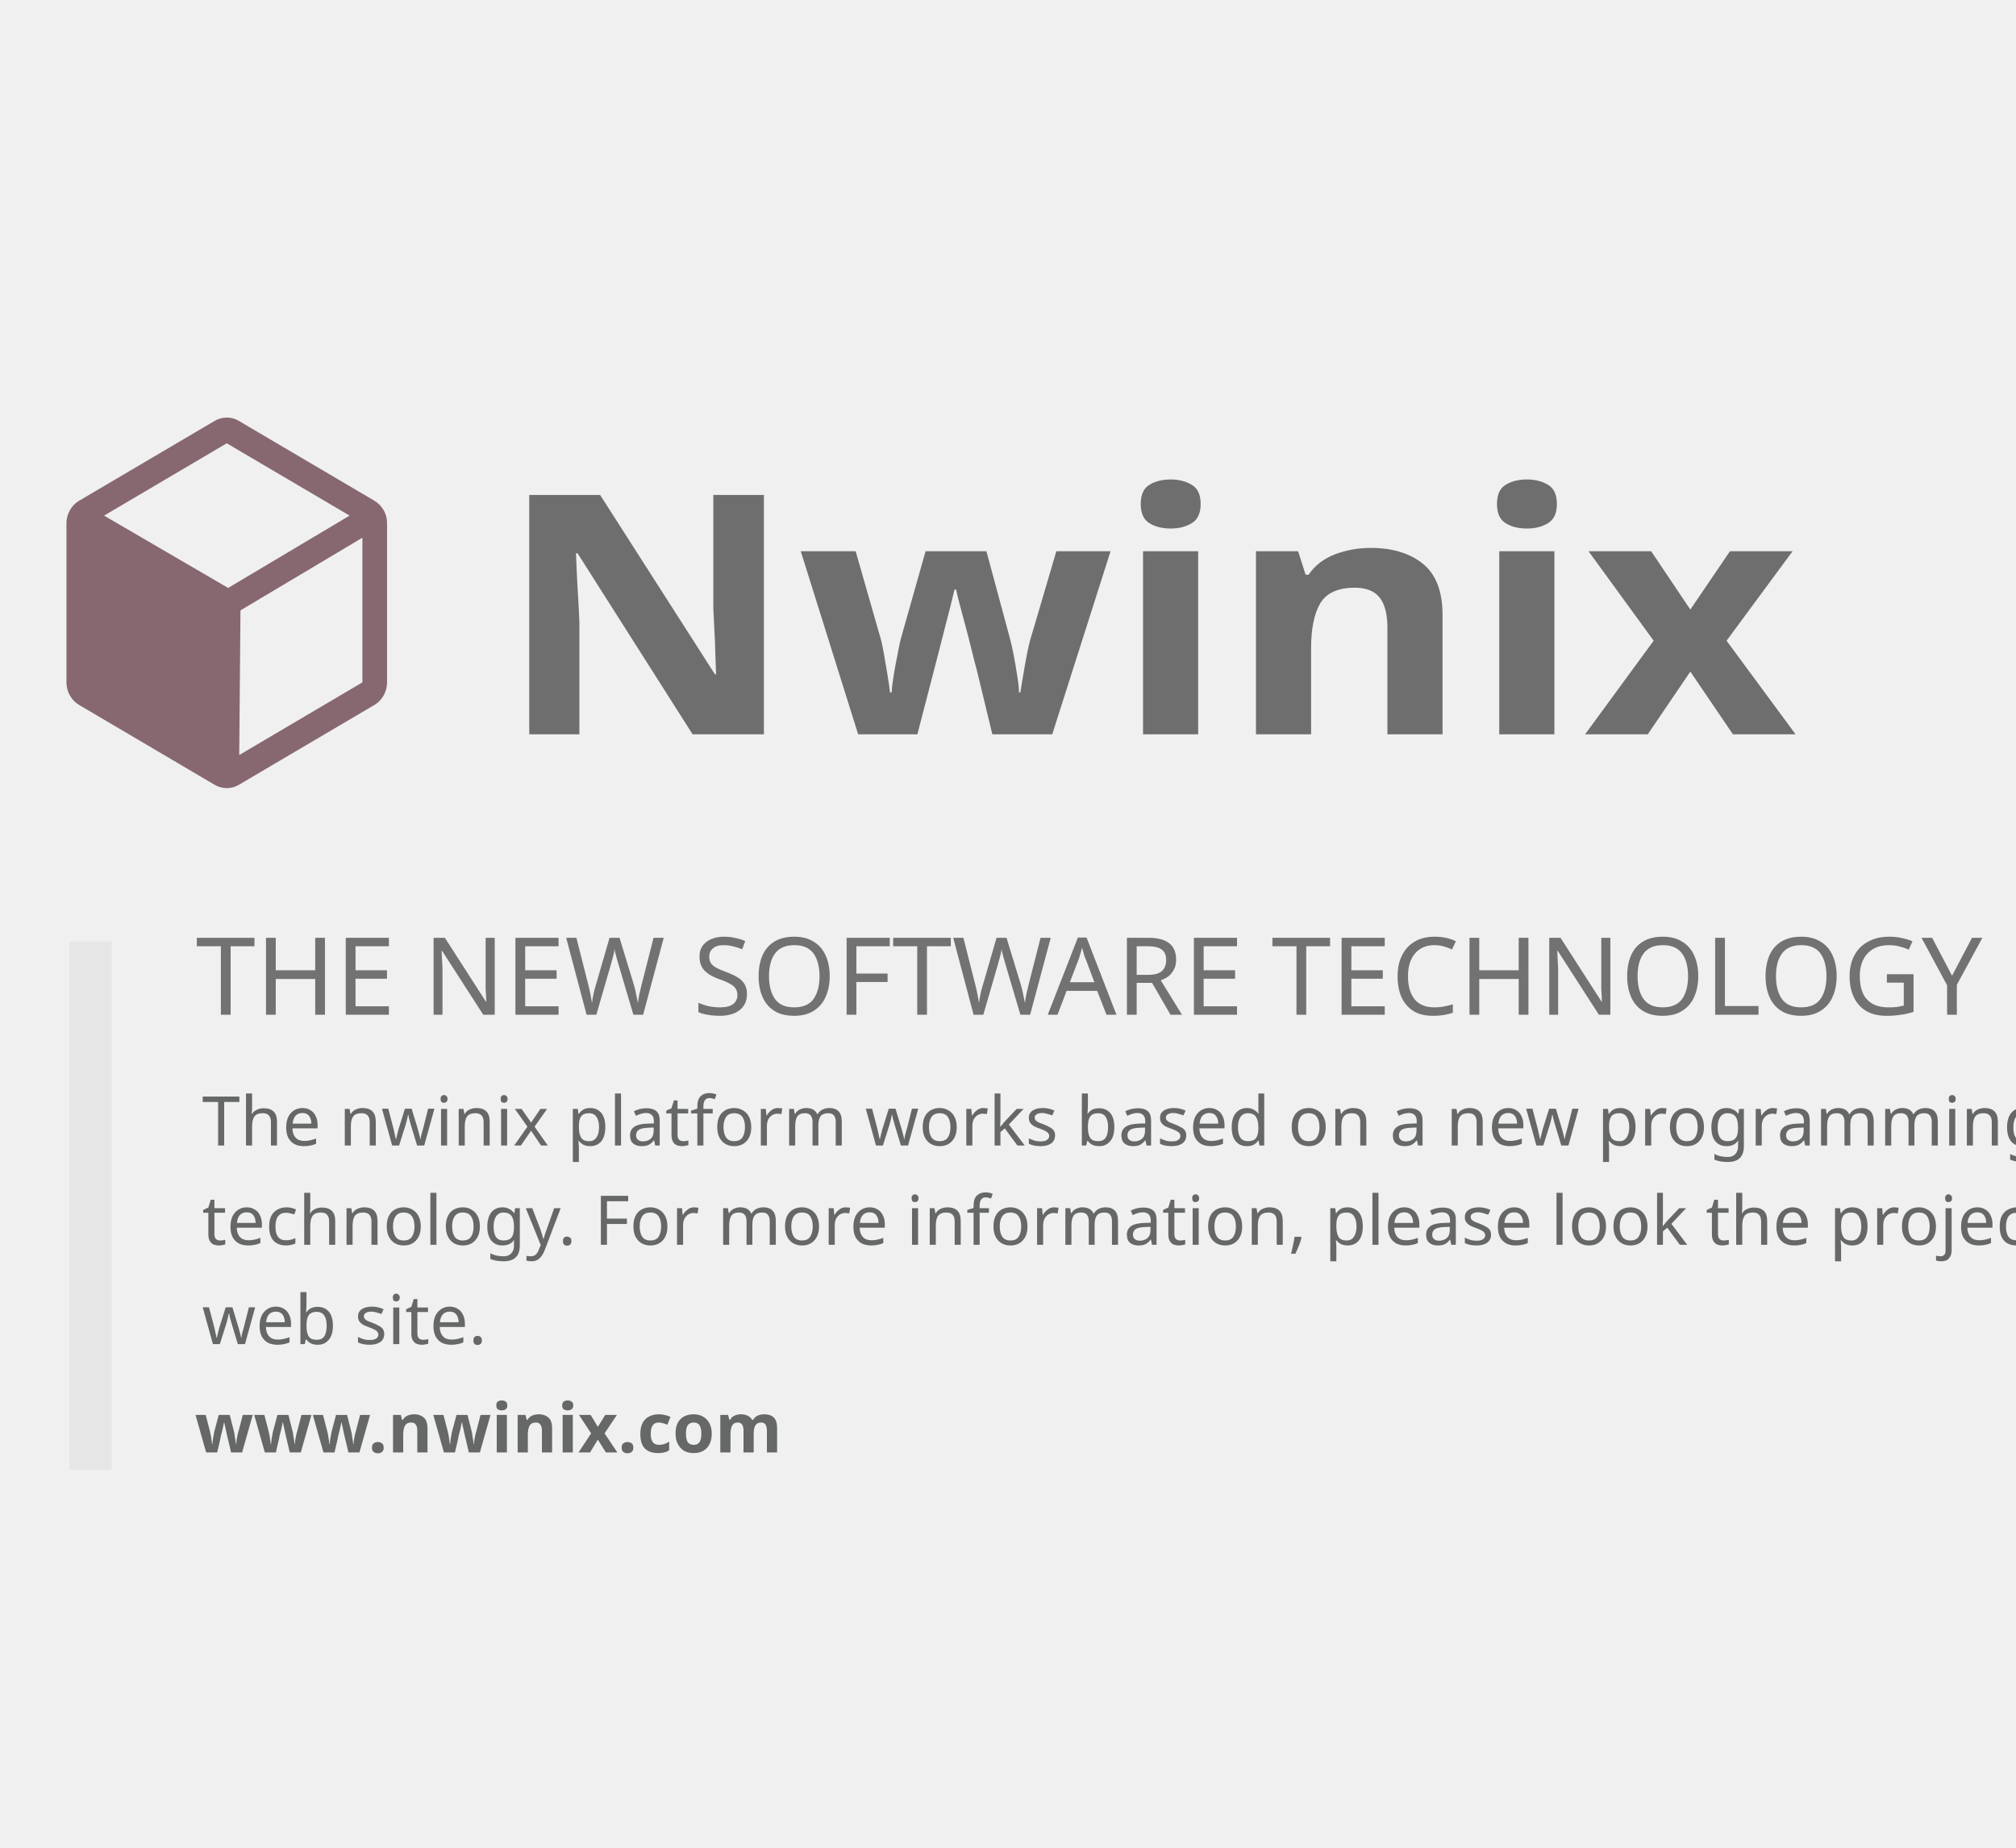
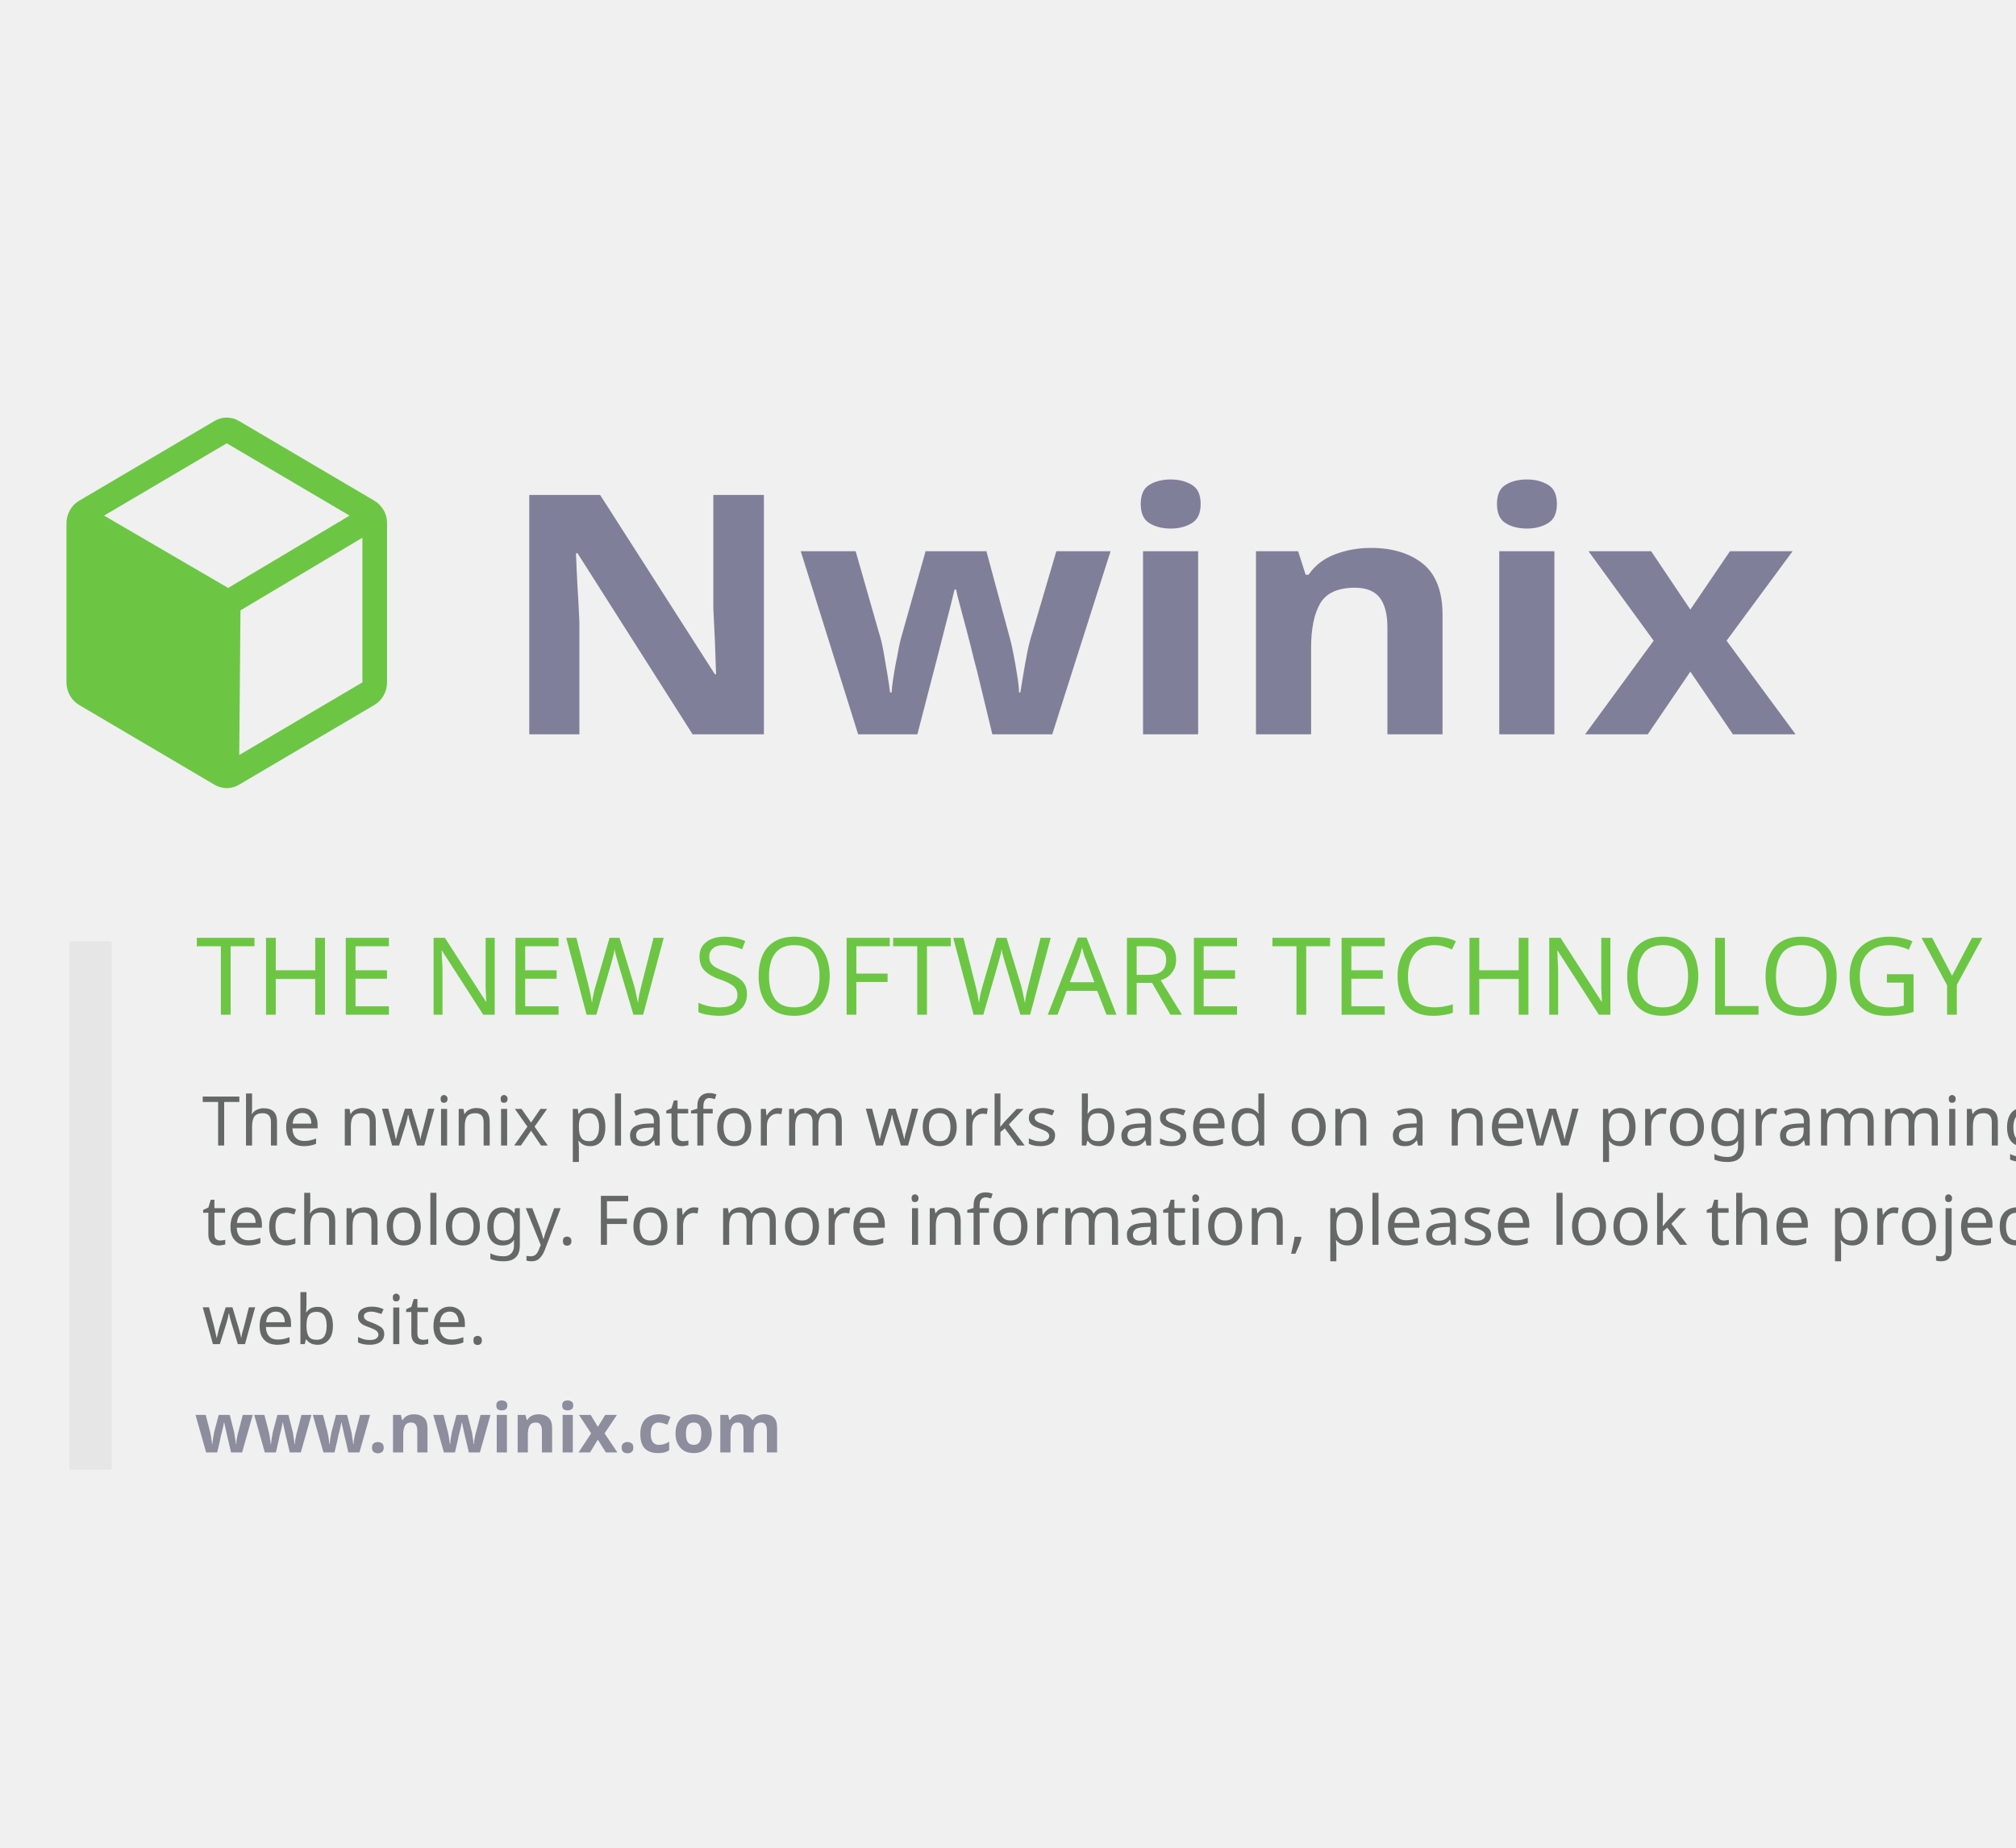
<svg xmlns="http://www.w3.org/2000/svg" width="145.332mm" height="133.237mm" viewBox="0 0 145.332 133.237" version="1.1" id="svg8">
  <defs id="defs2" />
  <g id="layer1" transform="translate(79.8875,-163.8506)">
    <rect id="rect12" width="150.812" height="95.25" x="-18.521" y="217.625" style="fill:none;fill-opacity:1;stroke-width:0.203" />
-     <text xml:space="preserve" style="font-style:normal;font-weight:normal;font-size:25.4px;line-height:1.25;font-family:sans-serif;letter-spacing:0px;word-spacing:0px;fill:#bf9a9b;fill-opacity:1;stroke:none;stroke-width:0.327" x="-41.99" y="227.861" id="text824" transform="scale(1.051039,0.951439)">
-       <tspan id="tspan822" x="-41.99" y="227.861" style="font-style:normal;font-variant:normal;font-weight:600;font-stretch:semi-condensed;font-size:25.4px;font-family:Bahnschrift;-inkscape-font-specification:'Bahnschrift Semi-Bold Semi-Condensed';opacity:0.85;fill:#6e6e6e;fill-opacity:1;stroke-width:0.327">Nwinix</tspan>
+     <text xml:space="preserve" style="font-style:normal;font-weight:normal;font-size:25.4px;line-height:1.25;font-family:sans-serif;letter-spacing:0px;word-spacing:0px;fill:#9c9caa;fill-opacity:1;stroke:none;stroke-width:0.327" x="-41.99" y="227.861" id="text824" transform="scale(1.051039,0.951439)">
+       <tspan id="tspan822" x="-41.99" y="227.861" style="font-style:normal;font-variant:normal;font-weight:600;font-stretch:semi-condensed;font-size:25.4px;font-family:Bahnschrift;-inkscape-font-specification:'Bahnschrift Semi-Bold Semi-Condensed';opacity:0.85;fill:#7f7f99;fill-opacity:1;stroke-width:0.327">Nwinix</tspan>
    </text>
    <text xml:space="preserve" style="font-style:normal;font-weight:normal;font-size:7.761px;line-height:1.45;font-family:sans-serif;letter-spacing:0px;word-spacing:0px;fill:#969696;fill-opacity:1;stroke:none;stroke-width:0.265" x="-65.777" y="237.011" id="text825">
-       <tspan x="-65.777" y="237.011" style="font-style:normal;font-variant:normal;font-weight:normal;font-stretch:normal;font-size:7.761px;line-height:1.45;font-family:Bahnschrift;-inkscape-font-specification:Bahnschrift;fill:#737272;fill-opacity:1;stroke-width:0.265" id="tspan2">THE NEW SOFTWARE TECHNOLOGY</tspan>
+       <tspan x="-65.777" y="237.011" style="font-style:normal;font-variant:normal;font-weight:normal;font-stretch:normal;font-size:7.761px;line-height:1.45;font-family:Bahnschrift;-inkscape-font-specification:Bahnschrift;fill:#6cc644;fill-opacity:1;stroke-width:0.265" id="tspan2">THE NEW SOFTWARE TECHNOLOGY</tspan>
    </text>
    <rect style="fill:none;fill-opacity:1;stroke-width:0.265" id="rect849" width="103.188" height="58.208" x="5.292" y="234.029" />
-     <path d="m -52.219,200.653 v 0 a 0.011,0.012 0 0 1 -0.011,-0.012 1.8,1.886 0 0 0 -0.667,-0.687 l -9.778,-5.761 a 1.778,1.862 0 0 0 -1.733,0 l -9.778,5.761 a 1.8,1.886 0 0 0 -0.667,0.687 0.011,0.012 0 0 1 -0.011,0.012 v 0.023 a 1.667,1.746 0 0 0 -0.233,0.896 v 11.476 a 1.789,1.874 0 0 0 0.911,1.629 l 9.778,5.762 a 1.833,1.92 0 0 0 0.8,0.233 h 0.156 a 1.789,1.874 0 0 0 0.778,-0.233 l 9.778,-5.762 a 1.789,1.874 0 0 0 0.911,-1.63 v -11.476 a 1.733,1.816 0 0 0 -0.233,-0.919 z m -11.222,5.587 -8.944,-5.214 8.844,-5.214 8.856,5.214 z m 9.678,6.809 -8.878,5.238 0.089,-10.429 8.789,-5.238 z" id="path1" style="fill:#876870;fill-opacity:1;stroke:none;stroke-width:0.114;stroke-opacity:1" />
+     <path d="m -52.219,200.653 v 0 a 0.011,0.012 0 0 1 -0.011,-0.012 1.8,1.886 0 0 0 -0.667,-0.687 l -9.778,-5.761 a 1.778,1.862 0 0 0 -1.733,0 l -9.778,5.761 a 1.8,1.886 0 0 0 -0.667,0.687 0.011,0.012 0 0 1 -0.011,0.012 v 0.023 a 1.667,1.746 0 0 0 -0.233,0.896 v 11.476 a 1.789,1.874 0 0 0 0.911,1.629 l 9.778,5.762 a 1.833,1.92 0 0 0 0.8,0.233 h 0.156 a 1.789,1.874 0 0 0 0.778,-0.233 l 9.778,-5.762 a 1.789,1.874 0 0 0 0.911,-1.63 v -11.476 a 1.733,1.816 0 0 0 -0.233,-0.919 z m -11.222,5.587 -8.944,-5.214 8.844,-5.214 8.856,5.214 z m 9.678,6.809 -8.878,5.238 0.089,-10.429 8.789,-5.238 z" id="path1" style="fill:#6cc644;fill-opacity:1;stroke:none;stroke-width:0.114;stroke-opacity:1" />
    <text xml:space="preserve" style="font-style:normal;font-weight:normal;font-size:4.233px;line-height:1.45;font-family:sans-serif;letter-spacing:0px;word-spacing:0px;fill:#969696;fill-opacity:1;stroke:none;stroke-width:0.265" x="-65.322" y="246.44" id="text825-5">
      <tspan x="-65.322" y="246.44" style="font-style:normal;font-variant:normal;font-weight:normal;font-stretch:normal;font-size:4.939px;line-height:1.45;font-family:'Segoe UI';-inkscape-font-specification:'Segoe UI';fill:#666868;fill-opacity:1;stroke-width:0.265" id="tspan5">The nwinix platform works based on a new programming </tspan>
      <tspan x="-65.322" y="253.601" style="font-style:normal;font-variant:normal;font-weight:normal;font-stretch:normal;font-size:4.939px;line-height:1.45;font-family:'Segoe UI';-inkscape-font-specification:'Segoe UI';fill:#666868;fill-opacity:1;stroke-width:0.265" id="tspan6">technology. For more information, please look the project </tspan>
      <tspan x="-65.322" y="260.762" style="font-style:normal;font-variant:normal;font-weight:normal;font-stretch:normal;font-size:4.939px;line-height:1.45;font-family:'Segoe UI';-inkscape-font-specification:'Segoe UI';fill:#666868;fill-opacity:1;stroke-width:0.265" id="tspan10">web site.</tspan>
      <tspan x="-65.322" y="267.256" style="font-style:normal;font-variant:normal;font-weight:normal;font-stretch:normal;font-size:4.233px;line-height:1.45;font-family:'Segoe UI';-inkscape-font-specification:'Segoe UI';fill:#666868;fill-opacity:1;stroke-width:0.265" id="tspan7" />
      <tspan x="-65.322" y="273.433" style="font-style:normal;font-variant:normal;font-weight:normal;font-stretch:normal;font-size:4.233px;line-height:1.45;font-family:'Segoe UI';-inkscape-font-specification:'Segoe UI';fill:#666868;fill-opacity:1;stroke-width:0.265" id="tspan3" />
    </text>
    <text xml:space="preserve" style="font-style:normal;font-variant:normal;font-weight:bold;font-stretch:normal;font-size:4.939px;line-height:1.45;font-family:'Segoe UI';-inkscape-font-specification:'Segoe UI Bold';fill:#666868;fill-opacity:1;stroke:#ffffff;stroke-width:0;stroke-miterlimit:1" x="-65.841" y="268.569" id="text8">
-       <tspan id="tspan8" style="stroke-width:0" x="-65.841" y="268.569">www.nwinix.com</tspan>
+       <tspan id="tspan8" style="fill:#8d8d9e;fill-opacity:1;stroke-width:0" x="-65.841" y="268.569">www.nwinix.com</tspan>
    </text>
    <rect style="fill:#e6e6e6;fill-opacity:1;stroke:none;stroke-width:0.173;stroke-miterlimit:1;stroke-dasharray:none;stroke-opacity:1" id="rect13" width="3.045" height="38.078" x="-74.882" y="231.734" ry="0" />
    <rect style="fill:#cccbce;fill-opacity:1;stroke:none;stroke-width:0.213;stroke-miterlimit:1;stroke-dasharray:none;stroke-opacity:1" id="rect13-1" width="5.88" height="29.785" x="55.617" y="124.617" ry="0" />
  </g>
</svg>
